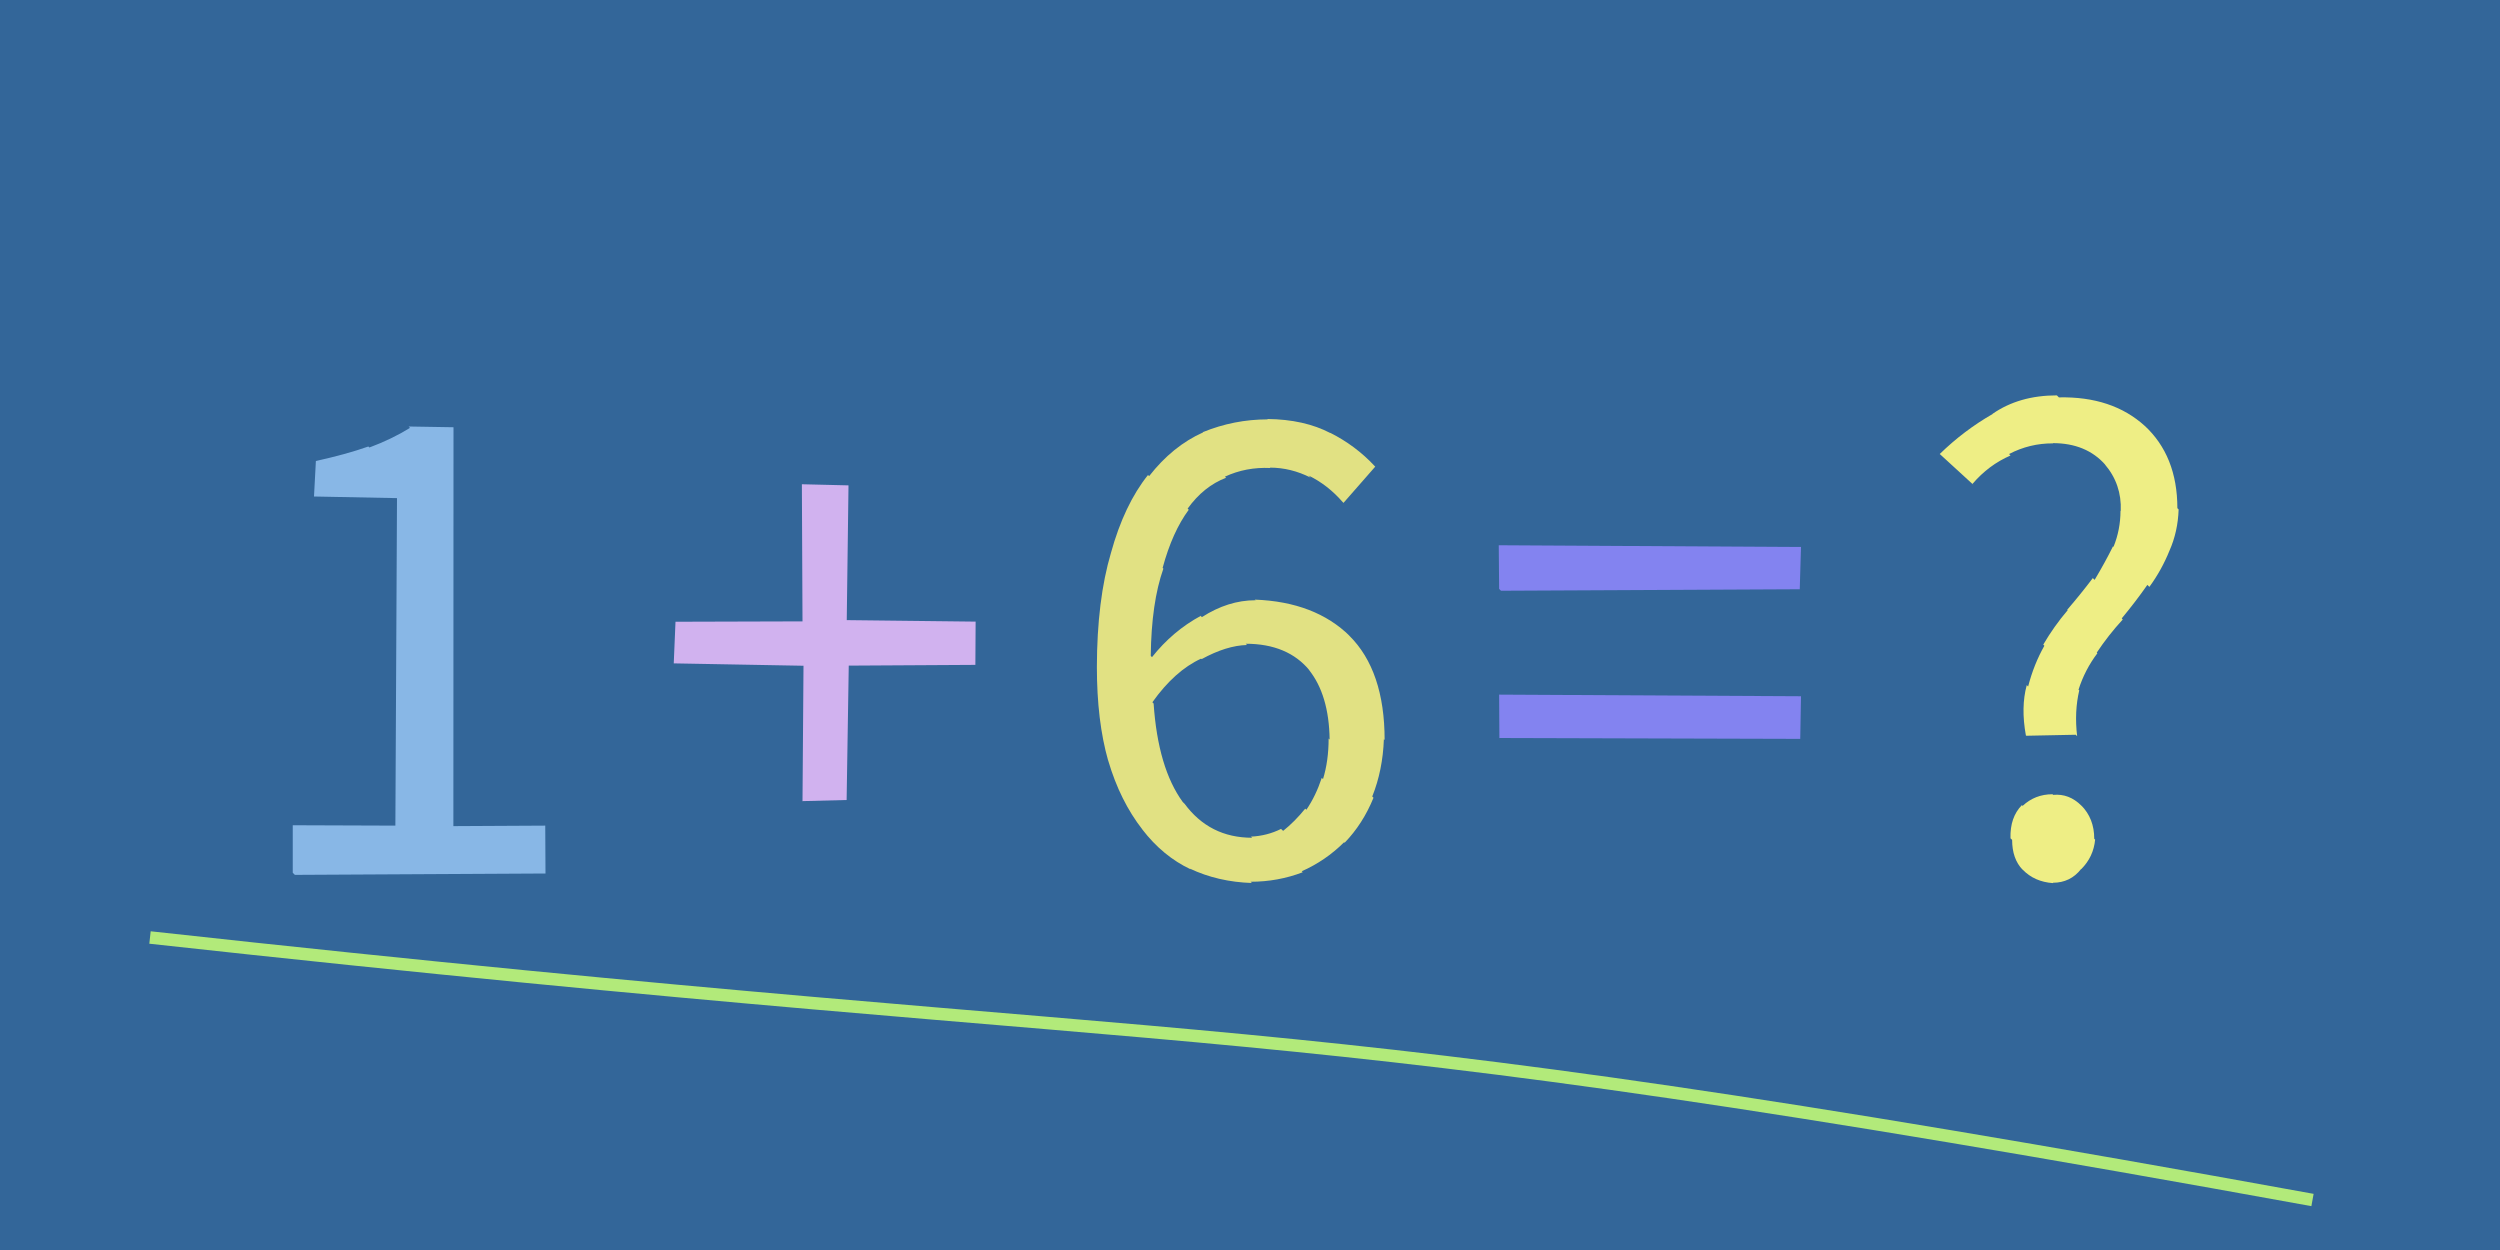
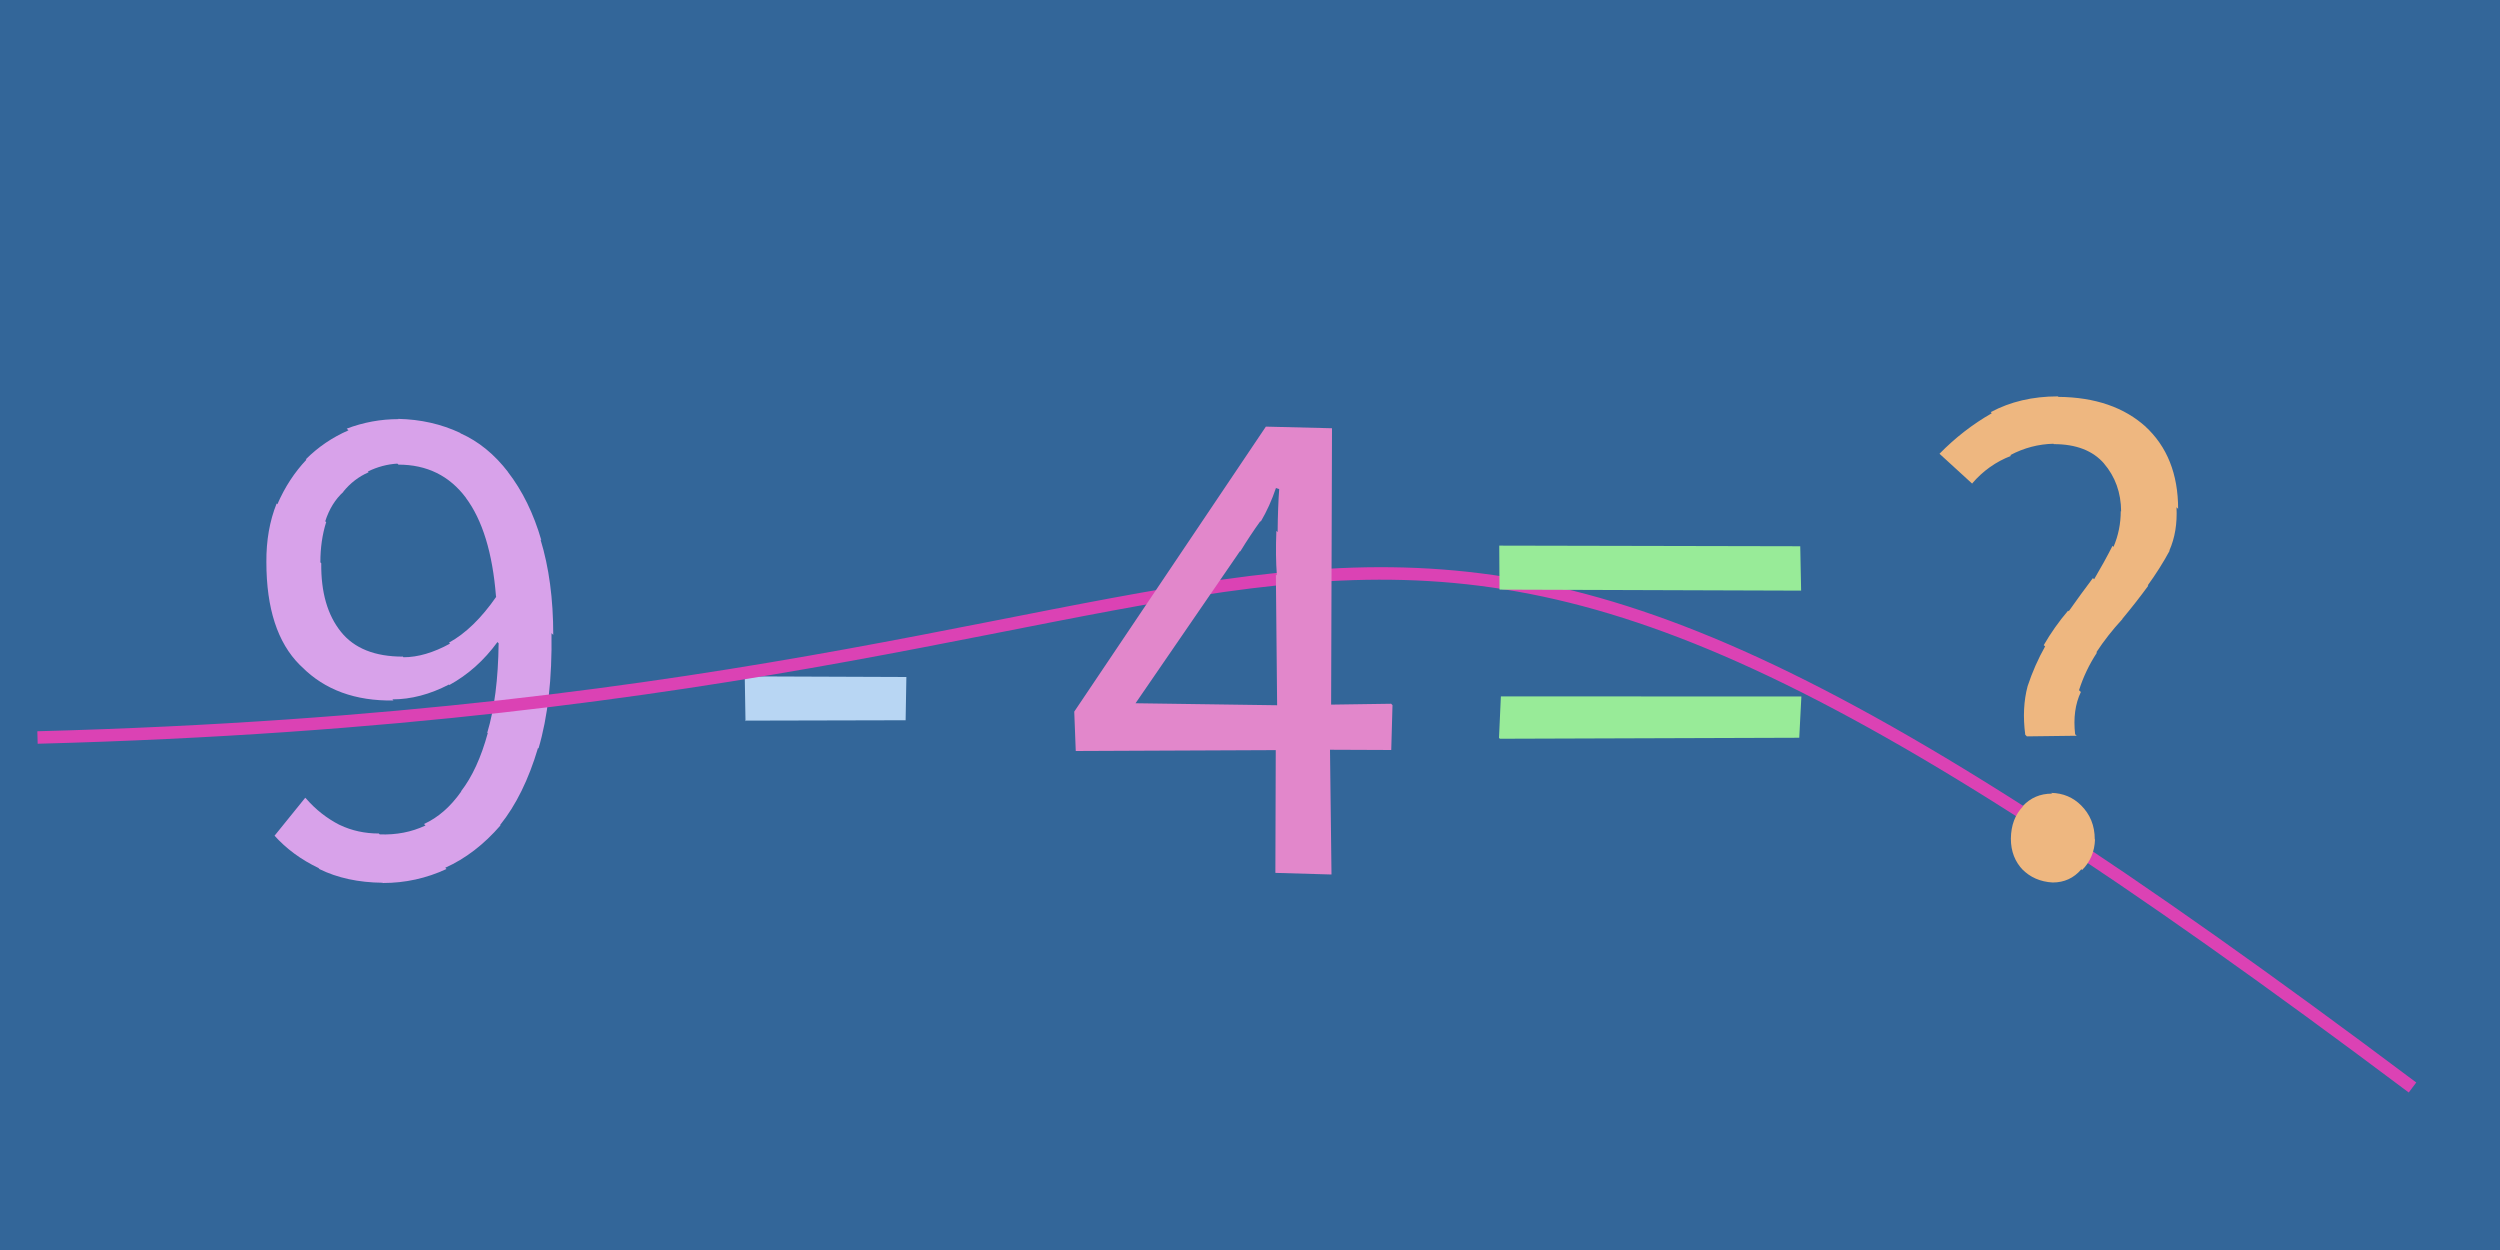
<svg xmlns="http://www.w3.org/2000/svg" width="200" height="100" viewBox="0,0,200,100">
  <rect width="100%" height="100%" fill="#336699" />
-   <path fill="#eeee85" d="M166.05 58.78L162.10 58.86L162.07 58.83Q161.66 56.57 162.14 54.81L162.24 54.91L162.25 54.92Q162.71 53.14 163.55 51.66L163.59 51.70L163.46 51.57Q164.32 50.10 165.41 48.82L165.43 48.84L165.38 48.78Q166.48 47.50 167.43 46.24L167.40 46.22L167.57 46.39Q168.40 45.00 169.04 43.71L169.14 43.81L169.08 43.75Q169.64 42.37 169.64 40.86L169.67 40.89L169.66 40.88Q169.75 38.74 168.38 37.14L168.46 37.22L168.44 37.20Q166.91 35.45 164.22 35.45L164.28 35.50L164.24 35.47Q162.38 35.46 160.73 36.32L160.74 36.34L160.84 36.44Q159.09 37.20 157.80 38.71L157.92 38.83L155.17 36.31L155.18 36.32Q157.11 34.44 159.41 33.12L159.23 32.95L159.40 33.11Q161.53 31.63 164.55 31.63L164.70 31.78L164.71 31.79Q168.98 31.70 171.59 34.08L171.59 34.08L171.54 34.03Q174.19 36.46 174.19 40.66L174.24 40.70L174.29 40.76Q174.23 42.54 173.56 44.05L173.63 44.12L173.56 44.05Q172.93 45.61 171.95 46.95L171.86 46.86L171.79 46.79Q170.83 48.16 169.74 49.47L169.80 49.54L169.82 49.56Q168.67 50.81 167.74 52.21L167.89 52.36L167.79 52.26Q166.79 53.58 166.28 55.18L166.33 55.22L166.34 55.23Q165.94 56.93 166.17 58.89L166.00 58.73ZM160.79 67.01L160.89 67.12L160.84 67.06Q160.79 65.39 161.75 64.41L161.92 64.59L161.81 64.47Q162.80 63.54 164.20 63.54L164.29 63.62L164.26 63.59Q165.53 63.47 166.51 64.45L166.61 64.55L166.50 64.43Q167.54 65.48 167.54 67.10L167.63 67.19L167.61 67.17Q167.48 68.55 166.50 69.53L166.50 69.53L166.49 69.52Q165.63 70.62 164.23 70.62L164.24 70.63L164.25 70.65Q162.76 70.55 161.81 69.57L161.77 69.53L161.81 69.58Q160.97 68.71 160.97 67.19Z" />
-   <path d="M12 75 C103 85,97 80,185 96" stroke="#b2ea7a" fill="none" />
-   <path fill="#e1e183" d="M100.02 66.86L100.19 67.03L100.08 66.93Q101.37 66.87 102.49 66.31L102.49 66.32L102.65 66.47Q103.58 65.73 104.42 64.69L104.44 64.71L104.51 64.78Q105.27 63.66 105.74 62.23L105.85 62.34L105.84 62.33Q106.29 60.87 106.29 59.08L106.40 59.20L106.37 59.16Q106.32 55.58 104.70 53.57L104.63 53.51L104.78 53.65Q103.02 51.50 99.66 51.50L99.79 51.63L99.76 51.60Q98.12 51.64 96.13 52.73L95.98 52.58L96.09 52.69Q93.98 53.66 92.19 56.18L92.27 56.26L92.29 56.29Q92.64 61.44 94.62 64.16L94.76 64.30L94.75 64.28Q96.76 67.02 100.17 67.02ZM110.02 37.33L107.48 40.23L107.41 40.16Q106.22 38.79 104.68 38.04L104.73 38.09L104.85 38.21Q103.27 37.41 101.59 37.41L101.48 37.31L101.62 37.44Q99.68 37.35 98.00 38.13L98.00 38.14L98.09 38.22Q96.30 38.90 95.01 40.69L95.03 40.71L95.10 40.78Q93.79 42.55 93.01 45.43L93.01 45.43L93.07 45.49Q92.11 48.21 92.06 52.47L92.09 52.50L92.16 52.57Q93.82 50.48 96.06 49.27L95.99 49.21L96.15 49.37Q98.25 48.02 100.43 48.02L100.53 48.11L100.39 47.97Q105.21 48.15 107.99 50.89L107.81 50.72L107.94 50.85Q110.77 53.65 110.77 59.20L110.63 59.05L110.71 59.14Q110.62 61.62 109.78 63.72L109.92 63.86L109.88 63.82Q109.03 65.91 107.57 67.42L107.52 67.37L107.53 67.38Q106.04 68.86 104.14 69.70L104.15 69.71L104.22 69.78Q102.23 70.54 100.05 70.54L100.13 70.62L100.15 70.64Q97.43 70.55 95.19 69.49L95.27 69.56L95.26 69.55Q93.03 68.50 91.38 66.35L91.40 66.37L91.40 66.37Q89.61 64.08 88.66 60.86L88.70 60.90L88.65 60.84Q87.75 57.68 87.75 53.36L87.81 53.43L87.75 53.36Q87.76 48.00 88.88 44.22L88.81 44.15L88.88 44.22Q89.94 40.38 91.84 38.00L91.95 38.11L91.93 38.09Q93.81 35.68 96.25 34.59L96.17 34.52L96.23 34.57Q98.73 33.55 101.42 33.55L101.29 33.42L101.39 33.52Q104.34 33.55 106.44 34.65L106.34 34.55L106.41 34.62Q108.45 35.65 109.96 37.27L110.04 37.35Z" />
-   <path fill="#d1b2ef" d="M64.20 64.11L64.28 53.26L53.90 53.07L54.04 49.74L64.20 49.71L64.15 38.74L67.88 38.83L67.74 49.61L78.05 49.73L78.03 53.19L67.90 53.25L67.73 64.00L64.18 64.09Z" />
-   <path fill="#88b7e6" d="M23.42 69.82L23.42 66.02L31.63 66.05L31.76 39.85L25.12 39.72L25.27 36.89L25.26 36.88Q27.65 36.36 29.47 35.72L29.39 35.64L29.55 35.80Q31.35 35.13 32.80 34.23L32.69 34.12L36.28 34.18L36.27 66.09L43.62 66.05L43.64 69.88L23.59 69.99Z" />
-   <path fill="#8383f0" d="M119.93 47.11L119.90 43.62L144.08 43.76L143.98 47.14L120.08 47.26ZM119.95 59.06L119.93 55.57L144.08 55.70L144.02 59.11L119.93 59.04Z" />
+   <path fill="#b8d6f3" d="M59.64 57.70L59.58 54.11L72.51 54.16L72.45 57.62L59.60 57.65Z" />
+   <path fill="#d8a2ea" d="M32.32 52.63L32.15 52.45L32.28 52.58Q34.01 52.58 36.00 51.49L35.92 51.41L35.92 51.41Q37.91 50.32 39.70 47.74L39.81 47.85L39.68 47.72Q39.27 42.49 37.25 39.80L37.29 39.85L37.28 39.83Q35.29 37.17 31.87 37.17L31.89 37.18L31.79 37.09Q30.58 37.16 29.43 37.72L29.40 37.69L29.49 37.78Q28.30 38.30 27.46 39.34L27.37 39.25L27.47 39.35Q26.49 40.24 26.02 41.70L26.13 41.81L26.09 41.78Q25.63 43.25 25.63 44.98L25.56 44.91L25.70 45.06Q25.66 48.54 27.28 50.55L27.30 50.57L27.28 50.55Q28.87 52.53 32.23 52.53ZM21.97 66.85L24.42 63.82L24.50 63.90Q25.64 65.21 27.18 66.00L27.14 65.96L27.19 66.00Q28.62 66.68 30.30 66.68L30.37 66.74L30.37 66.75Q32.36 66.83 34.04 66.04L34.05 66.05L33.92 65.92Q35.61 65.15 36.89 63.33L37.02 63.46L36.88 63.31Q38.23 61.56 39.02 58.65L38.93 58.56L38.98 58.62Q39.84 55.77 39.89 51.46L39.79 51.36L39.80 51.36Q38.19 53.57 35.95 54.80L35.84 54.69L35.92 54.76Q33.63 55.95 31.39 55.95L31.46 56.02L31.48 56.04Q26.90 56.11 24.16 53.36L23.98 53.19L23.98 53.19Q21.31 50.52 21.31 44.97L21.32 44.99L21.31 44.97Q21.29 42.38 22.13 40.28L22.20 40.35L22.19 40.34Q23.08 38.29 24.51 36.78L24.37 36.63L24.47 36.74Q25.94 35.27 27.87 34.43L27.89 34.44L27.74 34.29Q29.75 33.53 31.88 33.53L31.91 33.57L31.86 33.51Q34.55 33.57 36.81 34.63L36.81 34.63L36.85 34.67Q39.01 35.63 40.66 37.78L40.64 37.76L40.62 37.74Q42.38 40.01 43.31 43.23L43.29 43.21L43.24 43.16Q44.26 46.48 44.26 50.79L44.25 50.78L44.12 50.65Q44.20 56.10 43.08 59.88L43.02 59.82L43.04 59.84Q41.92 63.62 40.01 66.00L40.06 66.05L40.04 66.03Q38.05 68.33 35.62 69.42L35.69 69.49L35.72 69.52Q33.31 70.64 30.63 70.64L30.65 70.67L30.60 70.62Q27.72 70.59 25.56 69.53L25.47 69.43L25.48 69.44Q23.38 68.44 21.93 66.82L22.00 66.88Z" />
+   <path d="M3 59 C117 56,101 18,193 87" stroke="#db42b4" fill="none" />
+   <path fill="#e287cb" d="M90.81 56.26L102.17 56.42L102.07 45.96L102.15 46.03Q102.03 44.46 102.11 42.47L102.18 42.54L102.21 42.57Q102.23 40.52 102.34 39.06L102.44 39.16L102.10 39.05L102.08 39.03Q101.59 40.49 100.86 41.73L100.81 41.67L100.83 41.69Q100.01 42.83 99.22 44.12L99.20 44.09L90.83 56.28ZM111.40 56.41L111.30 60.00L106.40 59.98L106.52 69.96L102.03 69.83L102.06 60.01L86.06 60.08L85.94 56.93L101.27 34.13L106.56 34.26L106.49 56.37L111.29 56.30Z" />
+   <path fill="#98eb98" d="M119.96 47.14L119.94 43.65L144.02 43.70L144.09 47.25L119.98 47.17ZM119.92 59.03L120.07 55.71L144.11 55.72L143.94 59.02L119.99 59.10Z" />
+   <path fill="#eeb780" d="M166.13 58.86L162.15 58.91L162.02 58.78Q161.74 56.65 162.21 54.89L162.25 54.92L162.21 54.89Q162.77 53.20 163.61 51.71L163.54 51.65L163.50 51.61Q164.35 50.14 165.45 48.85L165.36 48.76L165.50 48.90Q166.48 47.51 167.43 46.25L167.47 46.28L167.53 46.34Q168.35 44.95 169.00 43.67L169.02 43.69L169.08 43.75Q169.66 42.40 169.66 40.89L169.77 41.00L169.69 40.92Q169.68 38.67 168.31 37.07L168.26 37.02L168.34 37.10Q166.99 35.53 164.30 35.53L164.29 35.52L164.28 35.50Q162.47 35.54 160.82 36.41L160.88 36.47L160.88 36.47Q159.06 37.17 157.77 38.68L157.86 38.77L155.17 36.31L155.16 36.30Q157.05 34.37 159.34 33.06L159.24 32.95L159.26 32.97Q161.61 31.71 164.63 31.71L164.73 31.81L164.67 31.75Q169.08 31.79 171.69 34.17L171.52 34.01L171.61 34.10Q174.25 36.52 174.25 40.72L174.31 40.77L174.12 40.58Q174.22 42.53 173.55 44.04L173.46 43.96L173.57 44.06Q172.80 45.48 171.82 46.83L171.81 46.82L171.86 46.86Q170.88 48.20 169.78 49.52L169.78 49.51L169.79 49.53Q168.63 50.78 167.71 52.18L167.72 52.18L167.75 52.22Q166.83 53.62 166.32 55.22L166.37 55.26L166.47 55.36Q165.79 56.78 166.01 58.74L166.13 58.85ZM160.87 67.09L160.96 67.19L160.87 67.09Q160.89 65.49 161.84 64.51L161.91 64.58L161.82 64.49Q162.75 63.49 164.15 63.49L164.21 63.54L164.10 63.43Q165.52 63.46 166.50 64.44L166.56 64.50L166.48 64.42Q167.58 65.51 167.58 67.14L167.58 67.14L167.60 67.16Q167.55 68.62 166.57 69.60L166.54 69.57L166.51 69.54Q165.61 70.60 164.21 70.60L164.28 70.67L164.21 70.60Q162.72 70.51 161.77 69.53L161.83 69.59L161.85 69.62Q160.87 68.61 160.87 67.10Z" />
</svg>
